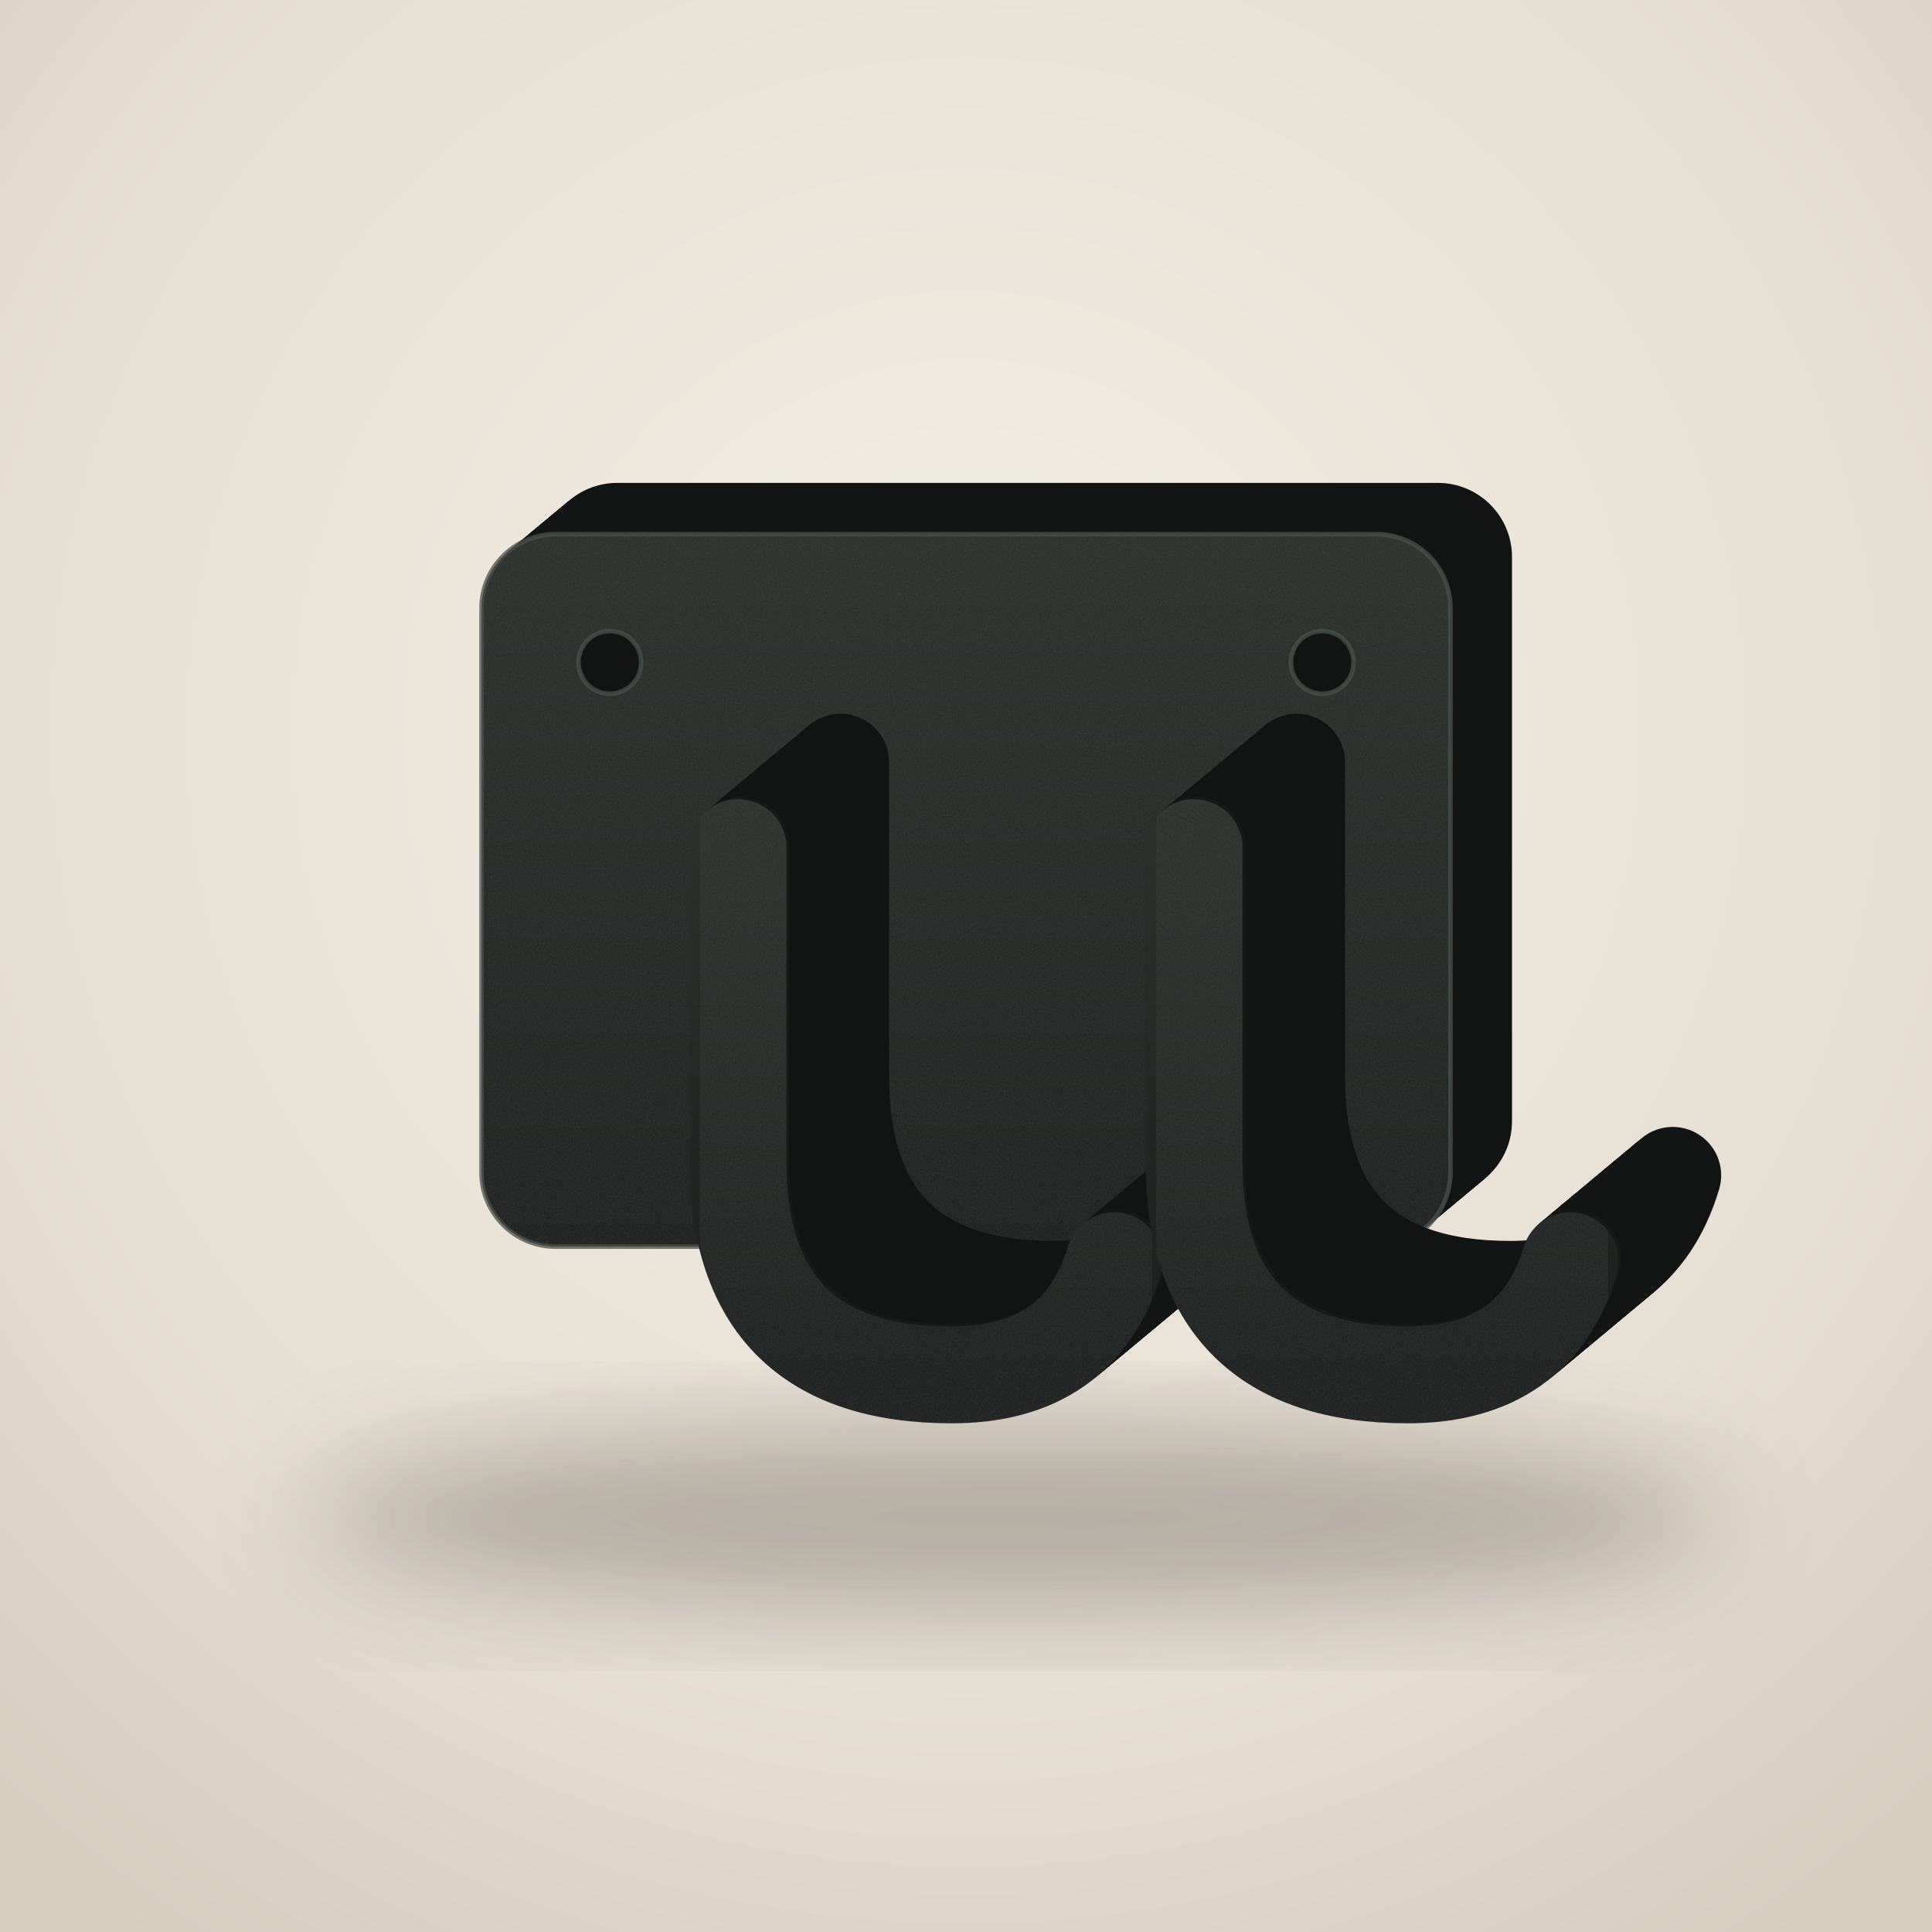
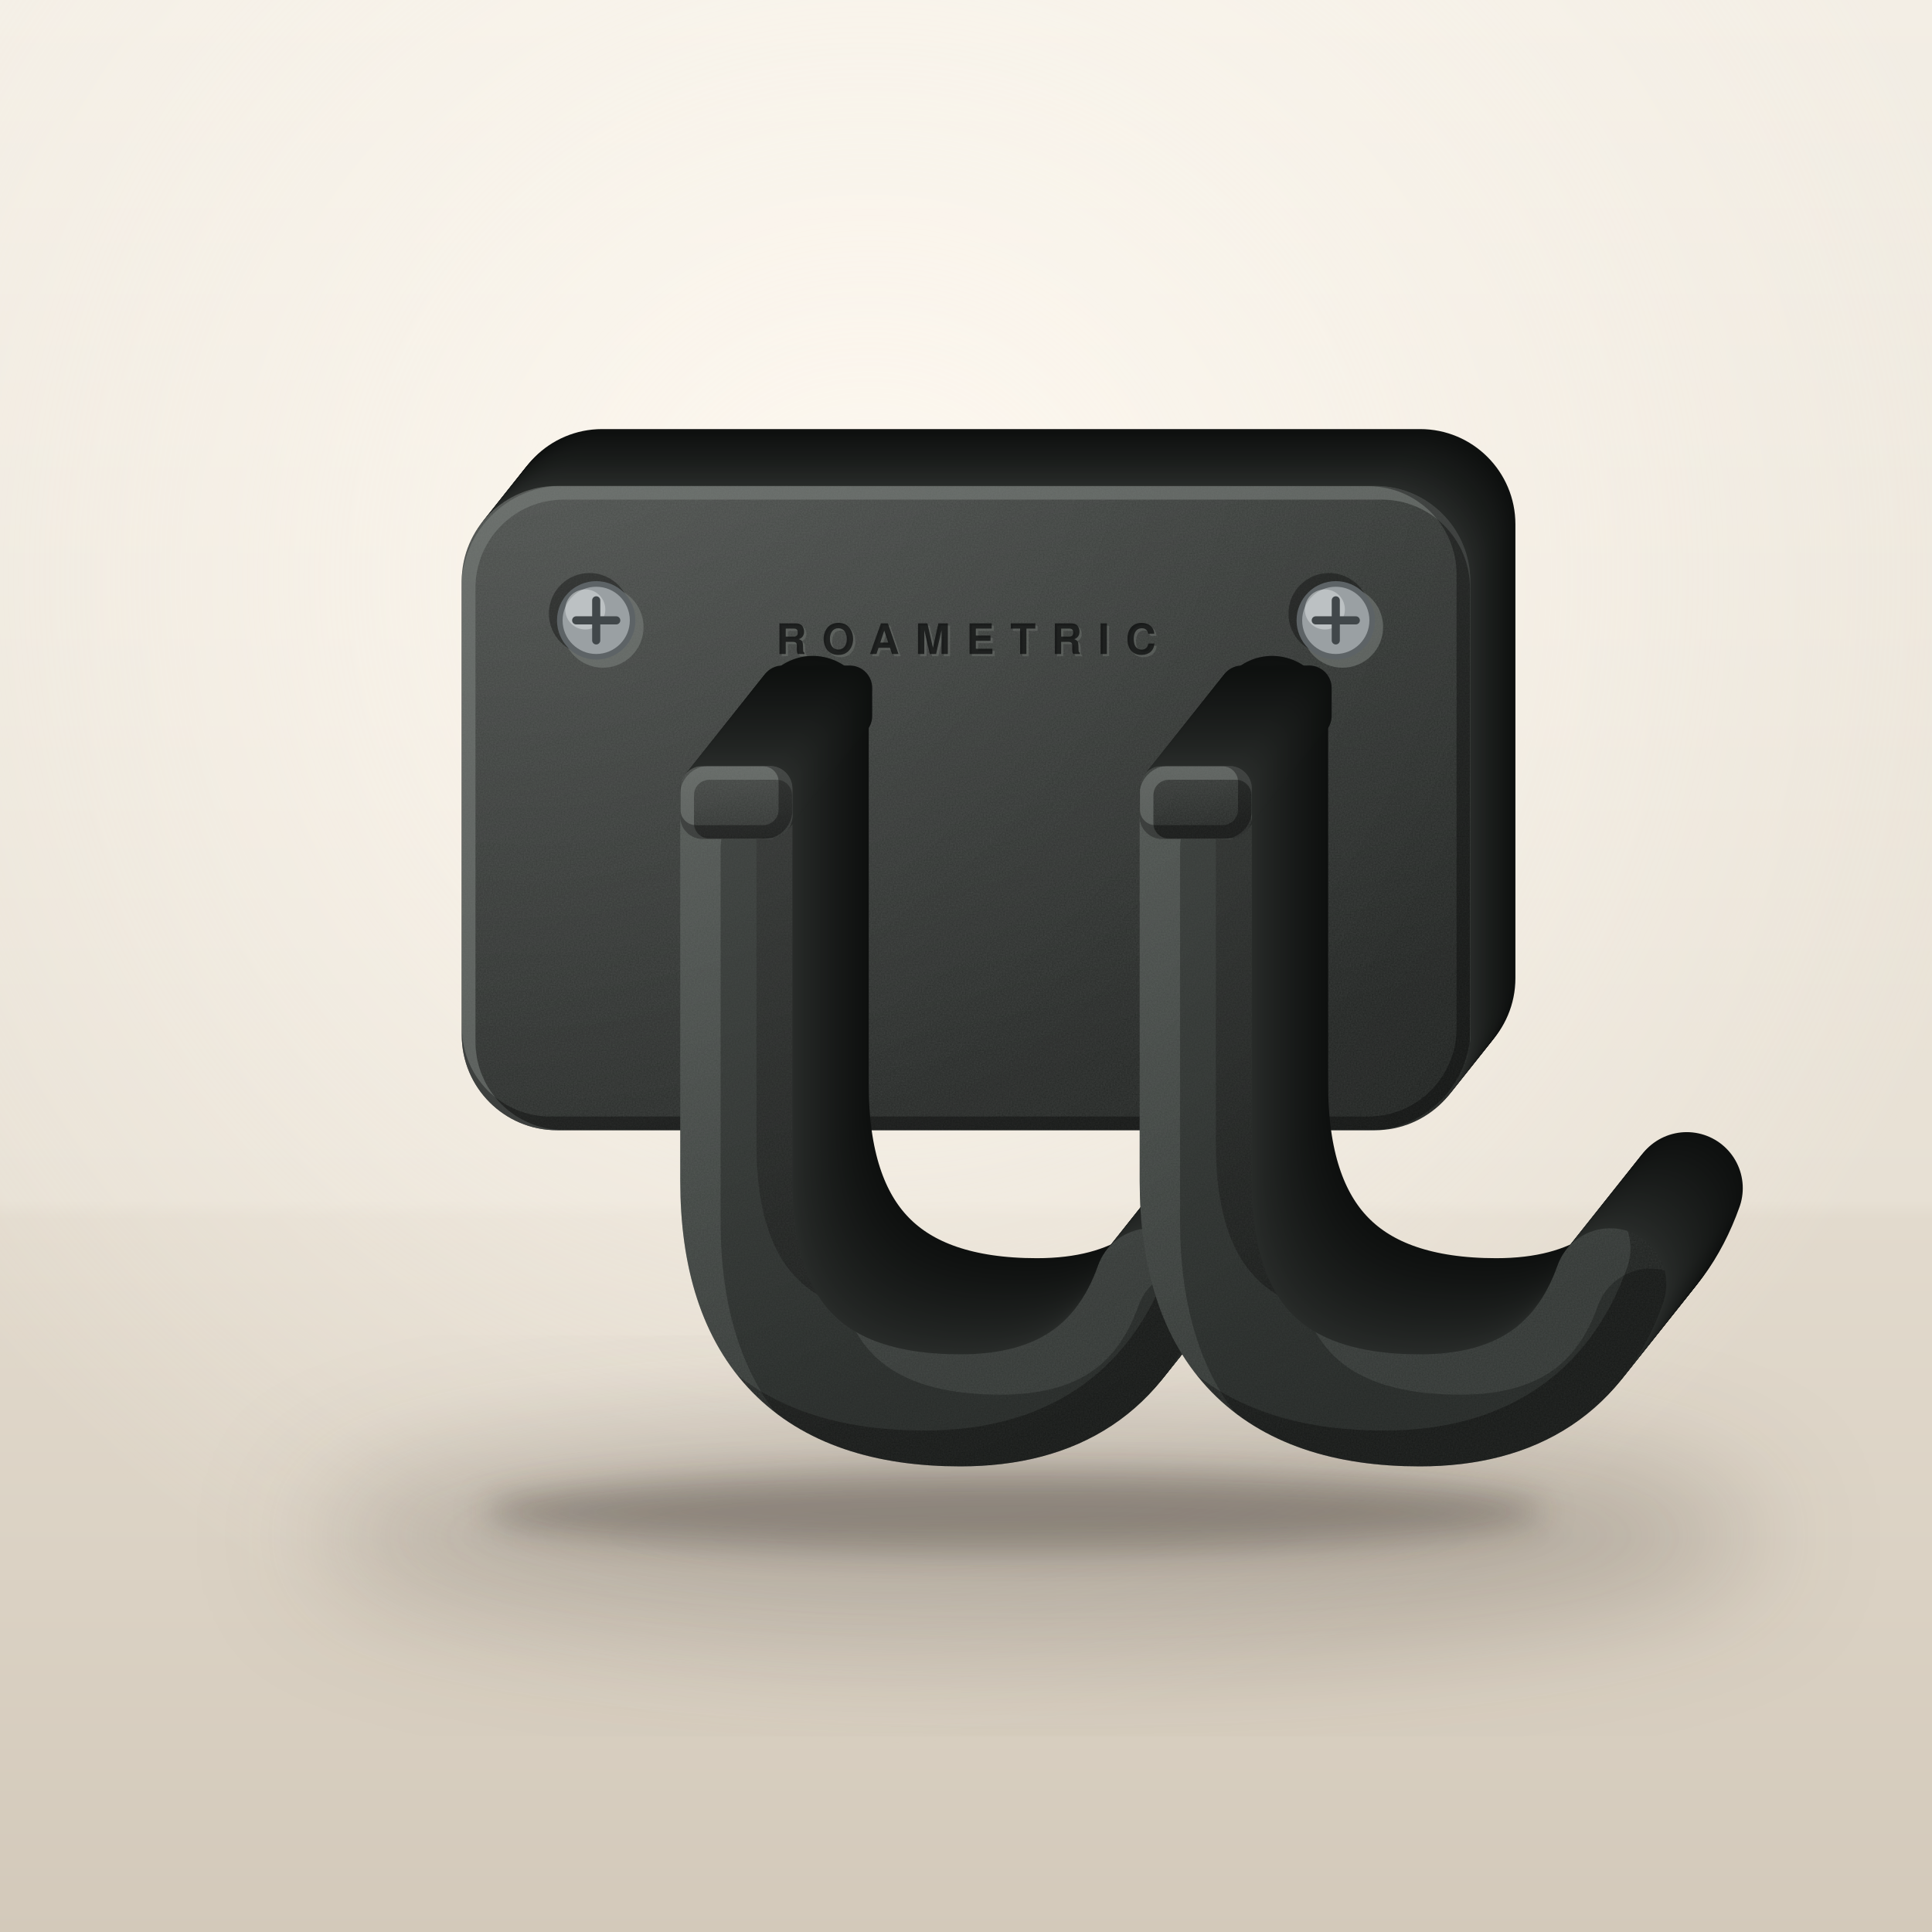
<svg xmlns="http://www.w3.org/2000/svg" viewBox="0 0 800 800" width="800" height="800">
  <defs>
-     <radialGradient id="bg" cx="50%" cy="38%" r="75%">
-       <stop offset="0" stop-color="#f4efe6" />
-       <stop offset=".65" stop-color="#e6dfd3" />
-       <stop offset="1" stop-color="#d6cdbf" />
+     <linearGradient id="bg" x1="0" y1="0" x2="0" y2="1">
+       <stop offset="0" stop-color="#f3eee5" />
+       <stop offset=".62" stop-color="#e7e0d4" />
+       <stop offset=".63" stop-color="#e2dacd" />
+       <stop offset="1" stop-color="#d3c9ba" />
+     </linearGradient>
+     <radialGradient id="glow" cx="45%" cy="30%" r="60%">
+       <stop offset="0" stop-color="#fffaf2" stop-opacity=".9" />
+       <stop offset="1" stop-color="#fffaf2" stop-opacity="0" />
    </radialGradient>
-     <linearGradient id="face" x1="0" y1="0" x2="0" y2="1">
-       <stop offset="0" stop-color="#2b2f2c" />
-       <stop offset="1" stop-color="#1c1f1d" />
+     <filter id="soft" x="-40%" y="-40%" width="180%" height="180%">
+       <feGaussianBlur stdDeviation="26" />
+     </filter>
+     <filter id="tight" x="-40%" y="-40%" width="180%" height="180%">
+       <feGaussianBlur stdDeviation="7" />
+     </filter>
+     <filter id="powder">
+       <feTurbulence type="fractalNoise" baseFrequency="1.9" numOctaves="2" seed="4" />
+       <feColorMatrix values="0 0 0 0 1  0 0 0 0 1  0 0 0 0 1  0 0 0 .09 0" />
+     </filter>
+     <filter id="fiber">
+       <feTurbulence type="fractalNoise" baseFrequency="0.02 1.4" numOctaves="2" seed="9" />
+       <feColorMatrix values="0 0 0 0 1  0 0 0 0 1  0 0 0 0 1  0 0 0 .12 0" />
+     </filter>
+     <linearGradient id="face" x1="0" y1="0" x2=".35" y2="1">
+       <stop offset="0" stop-color="#383c39" />
+       <stop offset="1" stop-color="#1f2220" />
    </linearGradient>
-     <filter id="shadow" x="-30%" y="-30%" width="160%" height="160%">
-       <feGaussianBlur stdDeviation="22" />
-     </filter>
-     <filter id="grain">
-       <feTurbulence type="fractalNoise" baseFrequency="1.6" numOctaves="2" stitchTiles="stitch" />
-       <feColorMatrix values="0 0 0 0 1  0 0 0 0 1  0 0 0 0 1  0 0 0 .07 0" />
-       <feComposite in2="SourceGraphic" operator="in" />
-     </filter>
+     <radialGradient id="spec" cx="30%" cy="22%" r="55%">
+       <stop offset="0" stop-color="#fff" stop-opacity=".13" />
+       <stop offset="1" stop-color="#fff" stop-opacity="0" />
+     </radialGradient>
  </defs>
  <rect width="800" height="800" fill="url(#bg)" />
-   <ellipse cx="420" cy="628" rx="290" ry="40" fill="#3a332a" opacity=".3" filter="url(#shadow)" />
-   <g transform="translate(400 410) scale(1.18) translate(-400 -410)">
-     <defs>
-       <path id="gi-guertel-wandhalter-p0" d="M256 250H544A26 26 0 0 1 570 276V474A26 26 0 0 1 544 500H256A26 26 0 0 1 230 474V276A26 26 0 0 1 256 250ZM264 295a11 11 0 1 0 22 0a11 11 0 1 0 -22 0ZM514 295a11 11 0 1 0 22 0a11 11 0 1 0 -22 0Z" fill-rule="evenodd" />
-     </defs>
-     <use href="#gi-guertel-wandhalter-p0" fill="#121413" transform="translate(21.6 -18.0)" />
-     <use href="#gi-guertel-wandhalter-p0" fill="#121413" transform="translate(20.7 -17.2)" />
-     <use href="#gi-guertel-wandhalter-p0" fill="#121413" transform="translate(19.8 -16.5)" />
-     <use href="#gi-guertel-wandhalter-p0" fill="#121413" transform="translate(18.9 -15.8)" />
-     <use href="#gi-guertel-wandhalter-p0" fill="#121413" transform="translate(18.0 -15.0)" />
-     <use href="#gi-guertel-wandhalter-p0" fill="#121413" transform="translate(17.1 -14.2)" />
-     <use href="#gi-guertel-wandhalter-p0" fill="#121413" transform="translate(16.2 -13.5)" />
-     <use href="#gi-guertel-wandhalter-p0" fill="#121413" transform="translate(15.3 -12.8)" />
-     <use href="#gi-guertel-wandhalter-p0" fill="#121413" transform="translate(14.4 -12.0)" />
-     <use href="#gi-guertel-wandhalter-p0" fill="#121413" transform="translate(13.5 -11.2)" />
-     <use href="#gi-guertel-wandhalter-p0" fill="#121413" transform="translate(12.6 -10.5)" />
-     <use href="#gi-guertel-wandhalter-p0" fill="#121413" transform="translate(11.7 -9.8)" />
-     <use href="#gi-guertel-wandhalter-p0" fill="#121413" transform="translate(10.8 -9.0)" />
-     <use href="#gi-guertel-wandhalter-p0" fill="#121413" transform="translate(9.9 -8.2)" />
-     <use href="#gi-guertel-wandhalter-p0" fill="#121413" transform="translate(9.0 -7.5)" />
-     <use href="#gi-guertel-wandhalter-p0" fill="#121413" transform="translate(8.1 -6.8)" />
-     <use href="#gi-guertel-wandhalter-p0" fill="#121413" transform="translate(7.2 -6.0)" />
-     <use href="#gi-guertel-wandhalter-p0" fill="#121413" transform="translate(6.3 -5.2)" />
-     <use href="#gi-guertel-wandhalter-p0" fill="#121413" transform="translate(5.4 -4.5)" />
-     <use href="#gi-guertel-wandhalter-p0" fill="#121413" transform="translate(4.5 -3.8)" />
-     <use href="#gi-guertel-wandhalter-p0" fill="#121413" transform="translate(3.6 -3.0)" />
-     <use href="#gi-guertel-wandhalter-p0" fill="#121413" transform="translate(2.7 -2.2)" />
-     <use href="#gi-guertel-wandhalter-p0" fill="#121413" transform="translate(1.8 -1.5)" />
-     <use href="#gi-guertel-wandhalter-p0" fill="#161917" transform="translate(0.9 -0.8)" />
+   <rect width="800" height="800" fill="url(#glow)" />
+   <ellipse cx="430" cy="636" rx="300" ry="46" fill="#3b3329" opacity=".26" filter="url(#soft)" />
+   <ellipse cx="420" cy="626" rx="220" ry="16" fill="#2a241d" opacity=".32" filter="url(#tight)" />
+   <g transform="translate(400 410) scale(1.16) translate(-400 -410)">
+     <defs>
+       <path id="gi-guertel-wandhalter-p0" d="M254 230H546A34 34 0 0 1 580 264V426A34 34 0 0 1 546 460H254A34 34 0 0 1 220 426V264A34 34 0 0 1 254 230ZM256 278a12 12 0 1 0 24 0a12 12 0 1 0 -24 0ZM520 278a12 12 0 1 0 24 0a12 12 0 1 0 -24 0Z" fill-rule="evenodd" />
+       <mask id="gi-guertel-wandhalter-p0-m">
+         <use href="#gi-guertel-wandhalter-p0" fill="#fff" />
+       </mask>
+     </defs>
+     <use href="#gi-guertel-wandhalter-p0" fill="#0e100f" transform="translate(16.12 -20.28)" />
+     <use href="#gi-guertel-wandhalter-p0" fill="#0e100f" transform="translate(15.50 -19.50)" />
+     <use href="#gi-guertel-wandhalter-p0" fill="#0f1110" transform="translate(14.88 -18.72)" />
+     <use href="#gi-guertel-wandhalter-p0" fill="#101211" transform="translate(14.26 -17.94)" />
+     <use href="#gi-guertel-wandhalter-p0" fill="#111312" transform="translate(13.64 -17.16)" />
+     <use href="#gi-guertel-wandhalter-p0" fill="#121413" transform="translate(13.02 -16.38)" />
+     <use href="#gi-guertel-wandhalter-p0" fill="#131514" transform="translate(12.40 -15.60)" />
+     <use href="#gi-guertel-wandhalter-p0" fill="#141615" transform="translate(11.78 -14.82)" />
+     <use href="#gi-guertel-wandhalter-p0" fill="#151716" transform="translate(11.16 -14.04)" />
+     <use href="#gi-guertel-wandhalter-p0" fill="#161817" transform="translate(10.54 -13.26)" />
+     <use href="#gi-guertel-wandhalter-p0" fill="#171918" transform="translate(9.92 -12.48)" />
+     <use href="#gi-guertel-wandhalter-p0" fill="#171a18" transform="translate(9.30 -11.70)" />
+     <use href="#gi-guertel-wandhalter-p0" fill="#181b19" transform="translate(8.68 -10.92)" />
+     <use href="#gi-guertel-wandhalter-p0" fill="#191c1a" transform="translate(8.06 -10.14)" />
+     <use href="#gi-guertel-wandhalter-p0" fill="#1a1d1b" transform="translate(7.44 -9.36)" />
+     <use href="#gi-guertel-wandhalter-p0" fill="#1b1e1c" transform="translate(6.82 -8.58)" />
+     <use href="#gi-guertel-wandhalter-p0" fill="#1c1f1d" transform="translate(6.20 -7.80)" />
+     <use href="#gi-guertel-wandhalter-p0" fill="#1e201f" transform="translate(5.58 -7.02)" />
+     <use href="#gi-guertel-wandhalter-p0" fill="#1f2120" transform="translate(4.96 -6.24)" />
+     <use href="#gi-guertel-wandhalter-p0" fill="#202221" transform="translate(4.34 -5.46)" />
+     <use href="#gi-guertel-wandhalter-p0" fill="#212422" transform="translate(3.72 -4.68)" />
+     <use href="#gi-guertel-wandhalter-p0" fill="#222523" transform="translate(3.10 -3.90)" />
+     <use href="#gi-guertel-wandhalter-p0" fill="#232624" transform="translate(2.48 -3.12)" />
+     <use href="#gi-guertel-wandhalter-p0" fill="#252726" transform="translate(1.86 -2.34)" />
+     <use href="#gi-guertel-wandhalter-p0" fill="#262927" transform="translate(1.24 -1.56)" />
+     <use href="#gi-guertel-wandhalter-p0" fill="#272a28" transform="translate(0.62 -0.78)" />
    <use href="#gi-guertel-wandhalter-p0" fill="url(#face)" />
-     <use href="#gi-guertel-wandhalter-p0" fill="#000" filter="url(#grain)" />
-     <use href="#gi-guertel-wandhalter-p0" fill="none" stroke="#4a504b" stroke-width="1.6" opacity=".75" />
-     <defs>
-       <path id="gi-guertel-wandhalter-p1" d="M320 360V470Q320 545 395 545Q440 545 452 505" fill="none" stroke-width="34" stroke-linecap="round" stroke-linejoin="round" />
-     </defs>
-     <use href="#gi-guertel-wandhalter-p1" stroke="#121413" transform="translate(36.0 -30.0)" />
-     <use href="#gi-guertel-wandhalter-p1" stroke="#121413" transform="translate(35.1 -29.2)" />
-     <use href="#gi-guertel-wandhalter-p1" stroke="#121413" transform="translate(34.2 -28.5)" />
-     <use href="#gi-guertel-wandhalter-p1" stroke="#121413" transform="translate(33.3 -27.8)" />
-     <use href="#gi-guertel-wandhalter-p1" stroke="#121413" transform="translate(32.4 -27.0)" />
-     <use href="#gi-guertel-wandhalter-p1" stroke="#121413" transform="translate(31.5 -26.2)" />
-     <use href="#gi-guertel-wandhalter-p1" stroke="#121413" transform="translate(30.6 -25.5)" />
-     <use href="#gi-guertel-wandhalter-p1" stroke="#121413" transform="translate(29.7 -24.8)" />
-     <use href="#gi-guertel-wandhalter-p1" stroke="#121413" transform="translate(28.8 -24.0)" />
-     <use href="#gi-guertel-wandhalter-p1" stroke="#121413" transform="translate(27.9 -23.2)" />
-     <use href="#gi-guertel-wandhalter-p1" stroke="#121413" transform="translate(27.0 -22.5)" />
-     <use href="#gi-guertel-wandhalter-p1" stroke="#121413" transform="translate(26.1 -21.8)" />
-     <use href="#gi-guertel-wandhalter-p1" stroke="#121413" transform="translate(25.2 -21.0)" />
-     <use href="#gi-guertel-wandhalter-p1" stroke="#121413" transform="translate(24.3 -20.2)" />
-     <use href="#gi-guertel-wandhalter-p1" stroke="#121413" transform="translate(23.4 -19.5)" />
-     <use href="#gi-guertel-wandhalter-p1" stroke="#121413" transform="translate(22.5 -18.8)" />
-     <use href="#gi-guertel-wandhalter-p1" stroke="#121413" transform="translate(21.6 -18.0)" />
-     <use href="#gi-guertel-wandhalter-p1" stroke="#121413" transform="translate(20.7 -17.2)" />
-     <use href="#gi-guertel-wandhalter-p1" stroke="#121413" transform="translate(19.8 -16.5)" />
-     <use href="#gi-guertel-wandhalter-p1" stroke="#121413" transform="translate(18.9 -15.8)" />
-     <use href="#gi-guertel-wandhalter-p1" stroke="#121413" transform="translate(18.0 -15.0)" />
-     <use href="#gi-guertel-wandhalter-p1" stroke="#121413" transform="translate(17.1 -14.2)" />
-     <use href="#gi-guertel-wandhalter-p1" stroke="#121413" transform="translate(16.2 -13.5)" />
-     <use href="#gi-guertel-wandhalter-p1" stroke="#121413" transform="translate(15.3 -12.8)" />
-     <use href="#gi-guertel-wandhalter-p1" stroke="#121413" transform="translate(14.4 -12.0)" />
-     <use href="#gi-guertel-wandhalter-p1" stroke="#121413" transform="translate(13.5 -11.2)" />
-     <use href="#gi-guertel-wandhalter-p1" stroke="#121413" transform="translate(12.6 -10.5)" />
-     <use href="#gi-guertel-wandhalter-p1" stroke="#121413" transform="translate(11.7 -9.8)" />
-     <use href="#gi-guertel-wandhalter-p1" stroke="#121413" transform="translate(10.8 -9.0)" />
-     <use href="#gi-guertel-wandhalter-p1" stroke="#121413" transform="translate(9.9 -8.2)" />
-     <use href="#gi-guertel-wandhalter-p1" stroke="#121413" transform="translate(9.0 -7.5)" />
-     <use href="#gi-guertel-wandhalter-p1" stroke="#121413" transform="translate(8.1 -6.8)" />
-     <use href="#gi-guertel-wandhalter-p1" stroke="#121413" transform="translate(7.2 -6.0)" />
-     <use href="#gi-guertel-wandhalter-p1" stroke="#121413" transform="translate(6.3 -5.2)" />
-     <use href="#gi-guertel-wandhalter-p1" stroke="#121413" transform="translate(5.4 -4.5)" />
-     <use href="#gi-guertel-wandhalter-p1" stroke="#121413" transform="translate(4.5 -3.8)" />
-     <use href="#gi-guertel-wandhalter-p1" stroke="#121413" transform="translate(3.6 -3.0)" />
-     <use href="#gi-guertel-wandhalter-p1" stroke="#121413" transform="translate(2.7 -2.2)" />
-     <use href="#gi-guertel-wandhalter-p1" stroke="#121413" transform="translate(1.8 -1.5)" />
-     <use href="#gi-guertel-wandhalter-p1" stroke="#161917" transform="translate(0.9 -0.8)" />
+     <rect width="800" height="800" filter="url(#powder)" mask="url(#gi-guertel-wandhalter-p0-m)" />
+     <rect width="800" height="800" fill="url(#spec)" mask="url(#gi-guertel-wandhalter-p0-m)" />
+     <g mask="url(#gi-guertel-wandhalter-p0-m)">
+       <use href="#gi-guertel-wandhalter-p0" fill="none" stroke="#7d847f" stroke-width="5" opacity=".55" transform="translate(2.4 2.4)" />
+       <use href="#gi-guertel-wandhalter-p0" fill="none" stroke="#000" stroke-width="5" opacity=".35" transform="translate(-2.4 -2.4)" />
+     </g>
+     <g>
+       <text x="400.8" y="290.8" text-anchor="middle" font-family="Helvetica, Arial, sans-serif" font-weight="700" font-size="15" letter-spacing="5.7" fill="#7d847f" opacity=".35">ROAMETRIC</text>
+       <text x="400" y="290" text-anchor="middle" font-family="Helvetica, Arial, sans-serif" font-weight="700" font-size="15" letter-spacing="5.7" fill="#0b0c0c" opacity=".75">ROAMETRIC</text>
+     </g>
+     <defs>
+       <path id="gi-guertel-wandhalter-p1" d="M318 345V478Q318 560 398 560Q450 560 466 515" fill="none" stroke-width="40" stroke-linecap="round" stroke-linejoin="round" />
+       <mask id="gi-guertel-wandhalter-p1-m">
+         <use href="#gi-guertel-wandhalter-p1" stroke="#fff" />
+       </mask>
+     </defs>
+     <use href="#gi-guertel-wandhalter-p1" stroke="#0e100f" transform="translate(27.28 -34.32)" />
+     <use href="#gi-guertel-wandhalter-p1" stroke="#0e100f" transform="translate(26.66 -33.54)" />
+     <use href="#gi-guertel-wandhalter-p1" stroke="#0f1110" transform="translate(26.04 -32.76)" />
+     <use href="#gi-guertel-wandhalter-p1" stroke="#0f1110" transform="translate(25.42 -31.98)" />
+     <use href="#gi-guertel-wandhalter-p1" stroke="#101211" transform="translate(24.80 -31.20)" />
+     <use href="#gi-guertel-wandhalter-p1" stroke="#101211" transform="translate(24.18 -30.42)" />
+     <use href="#gi-guertel-wandhalter-p1" stroke="#111312" transform="translate(23.56 -29.64)" />
+     <use href="#gi-guertel-wandhalter-p1" stroke="#111312" transform="translate(22.94 -28.86)" />
+     <use href="#gi-guertel-wandhalter-p1" stroke="#121413" transform="translate(22.32 -28.08)" />
+     <use href="#gi-guertel-wandhalter-p1" stroke="#121413" transform="translate(21.70 -27.30)" />
+     <use href="#gi-guertel-wandhalter-p1" stroke="#131514" transform="translate(21.08 -26.52)" />
+     <use href="#gi-guertel-wandhalter-p1" stroke="#131514" transform="translate(20.46 -25.74)" />
+     <use href="#gi-guertel-wandhalter-p1" stroke="#141615" transform="translate(19.84 -24.96)" />
+     <use href="#gi-guertel-wandhalter-p1" stroke="#141715" transform="translate(19.22 -24.18)" />
+     <use href="#gi-guertel-wandhalter-p1" stroke="#151716" transform="translate(18.60 -23.40)" />
+     <use href="#gi-guertel-wandhalter-p1" stroke="#151816" transform="translate(17.98 -22.62)" />
+     <use href="#gi-guertel-wandhalter-p1" stroke="#161817" transform="translate(17.36 -21.84)" />
+     <use href="#gi-guertel-wandhalter-p1" stroke="#171918" transform="translate(16.74 -21.06)" />
+     <use href="#gi-guertel-wandhalter-p1" stroke="#171918" transform="translate(16.12 -20.28)" />
+     <use href="#gi-guertel-wandhalter-p1" stroke="#181a19" transform="translate(15.50 -19.50)" />
+     <use href="#gi-guertel-wandhalter-p1" stroke="#181b19" transform="translate(14.88 -18.72)" />
+     <use href="#gi-guertel-wandhalter-p1" stroke="#191b1a" transform="translate(14.26 -17.94)" />
+     <use href="#gi-guertel-wandhalter-p1" stroke="#191c1a" transform="translate(13.64 -17.16)" />
+     <use href="#gi-guertel-wandhalter-p1" stroke="#1a1c1b" transform="translate(13.02 -16.38)" />
+     <use href="#gi-guertel-wandhalter-p1" stroke="#1b1d1c" transform="translate(12.40 -15.60)" />
+     <use href="#gi-guertel-wandhalter-p1" stroke="#1b1e1c" transform="translate(11.78 -14.82)" />
+     <use href="#gi-guertel-wandhalter-p1" stroke="#1c1e1d" transform="translate(11.16 -14.04)" />
+     <use href="#gi-guertel-wandhalter-p1" stroke="#1c1f1d" transform="translate(10.54 -13.26)" />
+     <use href="#gi-guertel-wandhalter-p1" stroke="#1d201e" transform="translate(9.92 -12.48)" />
+     <use href="#gi-guertel-wandhalter-p1" stroke="#1e201f" transform="translate(9.30 -11.70)" />
+     <use href="#gi-guertel-wandhalter-p1" stroke="#1e211f" transform="translate(8.68 -10.92)" />
+     <use href="#gi-guertel-wandhalter-p1" stroke="#1f2220" transform="translate(8.06 -10.14)" />
+     <use href="#gi-guertel-wandhalter-p1" stroke="#202221" transform="translate(7.44 -9.36)" />
+     <use href="#gi-guertel-wandhalter-p1" stroke="#202321" transform="translate(6.82 -8.58)" />
+     <use href="#gi-guertel-wandhalter-p1" stroke="#212422" transform="translate(6.20 -7.80)" />
+     <use href="#gi-guertel-wandhalter-p1" stroke="#222423" transform="translate(5.58 -7.02)" />
+     <use href="#gi-guertel-wandhalter-p1" stroke="#222523" transform="translate(4.96 -6.24)" />
+     <use href="#gi-guertel-wandhalter-p1" stroke="#232624" transform="translate(4.34 -5.46)" />
+     <use href="#gi-guertel-wandhalter-p1" stroke="#242725" transform="translate(3.72 -4.68)" />
+     <use href="#gi-guertel-wandhalter-p1" stroke="#252726" transform="translate(3.10 -3.90)" />
+     <use href="#gi-guertel-wandhalter-p1" stroke="#252826" transform="translate(2.48 -3.12)" />
+     <use href="#gi-guertel-wandhalter-p1" stroke="#262927" transform="translate(1.86 -2.34)" />
+     <use href="#gi-guertel-wandhalter-p1" stroke="#272a28" transform="translate(1.24 -1.56)" />
+     <use href="#gi-guertel-wandhalter-p1" stroke="#282b29" transform="translate(0.62 -0.78)" />
    <use href="#gi-guertel-wandhalter-p1" stroke="url(#face)" />
-     <use href="#gi-guertel-wandhalter-p1" stroke="#000" filter="url(#grain)" />
-     <defs>
-       <path id="gi-guertel-wandhalter-p2" d="M480 360V470Q480 545 555 545Q600 545 612 505" fill="none" stroke-width="34" stroke-linecap="round" stroke-linejoin="round" />
-     </defs>
-     <use href="#gi-guertel-wandhalter-p2" stroke="#121413" transform="translate(36.0 -30.0)" />
-     <use href="#gi-guertel-wandhalter-p2" stroke="#121413" transform="translate(35.1 -29.2)" />
-     <use href="#gi-guertel-wandhalter-p2" stroke="#121413" transform="translate(34.2 -28.5)" />
-     <use href="#gi-guertel-wandhalter-p2" stroke="#121413" transform="translate(33.3 -27.8)" />
-     <use href="#gi-guertel-wandhalter-p2" stroke="#121413" transform="translate(32.4 -27.0)" />
-     <use href="#gi-guertel-wandhalter-p2" stroke="#121413" transform="translate(31.5 -26.2)" />
-     <use href="#gi-guertel-wandhalter-p2" stroke="#121413" transform="translate(30.6 -25.5)" />
-     <use href="#gi-guertel-wandhalter-p2" stroke="#121413" transform="translate(29.7 -24.8)" />
-     <use href="#gi-guertel-wandhalter-p2" stroke="#121413" transform="translate(28.8 -24.0)" />
-     <use href="#gi-guertel-wandhalter-p2" stroke="#121413" transform="translate(27.9 -23.2)" />
-     <use href="#gi-guertel-wandhalter-p2" stroke="#121413" transform="translate(27.0 -22.5)" />
-     <use href="#gi-guertel-wandhalter-p2" stroke="#121413" transform="translate(26.1 -21.8)" />
-     <use href="#gi-guertel-wandhalter-p2" stroke="#121413" transform="translate(25.2 -21.0)" />
-     <use href="#gi-guertel-wandhalter-p2" stroke="#121413" transform="translate(24.3 -20.2)" />
-     <use href="#gi-guertel-wandhalter-p2" stroke="#121413" transform="translate(23.4 -19.5)" />
-     <use href="#gi-guertel-wandhalter-p2" stroke="#121413" transform="translate(22.5 -18.8)" />
-     <use href="#gi-guertel-wandhalter-p2" stroke="#121413" transform="translate(21.6 -18.0)" />
-     <use href="#gi-guertel-wandhalter-p2" stroke="#121413" transform="translate(20.7 -17.2)" />
-     <use href="#gi-guertel-wandhalter-p2" stroke="#121413" transform="translate(19.8 -16.5)" />
-     <use href="#gi-guertel-wandhalter-p2" stroke="#121413" transform="translate(18.9 -15.8)" />
-     <use href="#gi-guertel-wandhalter-p2" stroke="#121413" transform="translate(18.0 -15.0)" />
-     <use href="#gi-guertel-wandhalter-p2" stroke="#121413" transform="translate(17.1 -14.2)" />
-     <use href="#gi-guertel-wandhalter-p2" stroke="#121413" transform="translate(16.2 -13.5)" />
-     <use href="#gi-guertel-wandhalter-p2" stroke="#121413" transform="translate(15.3 -12.8)" />
-     <use href="#gi-guertel-wandhalter-p2" stroke="#121413" transform="translate(14.4 -12.0)" />
-     <use href="#gi-guertel-wandhalter-p2" stroke="#121413" transform="translate(13.5 -11.2)" />
-     <use href="#gi-guertel-wandhalter-p2" stroke="#121413" transform="translate(12.6 -10.5)" />
-     <use href="#gi-guertel-wandhalter-p2" stroke="#121413" transform="translate(11.7 -9.8)" />
-     <use href="#gi-guertel-wandhalter-p2" stroke="#121413" transform="translate(10.8 -9.0)" />
-     <use href="#gi-guertel-wandhalter-p2" stroke="#121413" transform="translate(9.9 -8.2)" />
-     <use href="#gi-guertel-wandhalter-p2" stroke="#121413" transform="translate(9.0 -7.5)" />
-     <use href="#gi-guertel-wandhalter-p2" stroke="#121413" transform="translate(8.1 -6.8)" />
-     <use href="#gi-guertel-wandhalter-p2" stroke="#121413" transform="translate(7.2 -6.0)" />
-     <use href="#gi-guertel-wandhalter-p2" stroke="#121413" transform="translate(6.3 -5.2)" />
-     <use href="#gi-guertel-wandhalter-p2" stroke="#121413" transform="translate(5.4 -4.5)" />
-     <use href="#gi-guertel-wandhalter-p2" stroke="#121413" transform="translate(4.5 -3.8)" />
-     <use href="#gi-guertel-wandhalter-p2" stroke="#121413" transform="translate(3.6 -3.0)" />
-     <use href="#gi-guertel-wandhalter-p2" stroke="#121413" transform="translate(2.7 -2.2)" />
-     <use href="#gi-guertel-wandhalter-p2" stroke="#121413" transform="translate(1.8 -1.5)" />
-     <use href="#gi-guertel-wandhalter-p2" stroke="#161917" transform="translate(0.9 -0.8)" />
+     <rect width="800" height="800" filter="url(#powder)" mask="url(#gi-guertel-wandhalter-p1-m)" />
+     <rect width="800" height="800" fill="url(#spec)" mask="url(#gi-guertel-wandhalter-p1-m)" />
+     <g mask="url(#gi-guertel-wandhalter-p1-m)">
+       <use href="#gi-guertel-wandhalter-p1" stroke="#7d847f" opacity=".22" transform="translate(-12.8 -12.8)" />
+       <use href="#gi-guertel-wandhalter-p1" stroke="#000" opacity=".25" transform="translate(14.4 14.4)" />
+     </g>
+     <defs>
+       <path id="gi-guertel-wandhalter-p2" d="M482 345V478Q482 560 562 560Q614 560 630 515" fill="none" stroke-width="40" stroke-linecap="round" stroke-linejoin="round" />
+       <mask id="gi-guertel-wandhalter-p2-m">
+         <use href="#gi-guertel-wandhalter-p2" stroke="#fff" />
+       </mask>
+     </defs>
+     <use href="#gi-guertel-wandhalter-p2" stroke="#0e100f" transform="translate(27.28 -34.32)" />
+     <use href="#gi-guertel-wandhalter-p2" stroke="#0e100f" transform="translate(26.66 -33.54)" />
+     <use href="#gi-guertel-wandhalter-p2" stroke="#0f1110" transform="translate(26.04 -32.76)" />
+     <use href="#gi-guertel-wandhalter-p2" stroke="#0f1110" transform="translate(25.42 -31.98)" />
+     <use href="#gi-guertel-wandhalter-p2" stroke="#101211" transform="translate(24.80 -31.20)" />
+     <use href="#gi-guertel-wandhalter-p2" stroke="#101211" transform="translate(24.18 -30.42)" />
+     <use href="#gi-guertel-wandhalter-p2" stroke="#111312" transform="translate(23.56 -29.64)" />
+     <use href="#gi-guertel-wandhalter-p2" stroke="#111312" transform="translate(22.94 -28.86)" />
+     <use href="#gi-guertel-wandhalter-p2" stroke="#121413" transform="translate(22.32 -28.08)" />
+     <use href="#gi-guertel-wandhalter-p2" stroke="#121413" transform="translate(21.70 -27.30)" />
+     <use href="#gi-guertel-wandhalter-p2" stroke="#131514" transform="translate(21.08 -26.52)" />
+     <use href="#gi-guertel-wandhalter-p2" stroke="#131514" transform="translate(20.46 -25.74)" />
+     <use href="#gi-guertel-wandhalter-p2" stroke="#141615" transform="translate(19.84 -24.96)" />
+     <use href="#gi-guertel-wandhalter-p2" stroke="#141715" transform="translate(19.22 -24.18)" />
+     <use href="#gi-guertel-wandhalter-p2" stroke="#151716" transform="translate(18.60 -23.40)" />
+     <use href="#gi-guertel-wandhalter-p2" stroke="#151816" transform="translate(17.98 -22.62)" />
+     <use href="#gi-guertel-wandhalter-p2" stroke="#161817" transform="translate(17.36 -21.84)" />
+     <use href="#gi-guertel-wandhalter-p2" stroke="#171918" transform="translate(16.74 -21.06)" />
+     <use href="#gi-guertel-wandhalter-p2" stroke="#171918" transform="translate(16.12 -20.28)" />
+     <use href="#gi-guertel-wandhalter-p2" stroke="#181a19" transform="translate(15.50 -19.50)" />
+     <use href="#gi-guertel-wandhalter-p2" stroke="#181b19" transform="translate(14.88 -18.72)" />
+     <use href="#gi-guertel-wandhalter-p2" stroke="#191b1a" transform="translate(14.26 -17.94)" />
+     <use href="#gi-guertel-wandhalter-p2" stroke="#191c1a" transform="translate(13.64 -17.16)" />
+     <use href="#gi-guertel-wandhalter-p2" stroke="#1a1c1b" transform="translate(13.02 -16.38)" />
+     <use href="#gi-guertel-wandhalter-p2" stroke="#1b1d1c" transform="translate(12.40 -15.60)" />
+     <use href="#gi-guertel-wandhalter-p2" stroke="#1b1e1c" transform="translate(11.78 -14.82)" />
+     <use href="#gi-guertel-wandhalter-p2" stroke="#1c1e1d" transform="translate(11.16 -14.04)" />
+     <use href="#gi-guertel-wandhalter-p2" stroke="#1c1f1d" transform="translate(10.54 -13.26)" />
+     <use href="#gi-guertel-wandhalter-p2" stroke="#1d201e" transform="translate(9.92 -12.48)" />
+     <use href="#gi-guertel-wandhalter-p2" stroke="#1e201f" transform="translate(9.30 -11.70)" />
+     <use href="#gi-guertel-wandhalter-p2" stroke="#1e211f" transform="translate(8.68 -10.92)" />
+     <use href="#gi-guertel-wandhalter-p2" stroke="#1f2220" transform="translate(8.06 -10.14)" />
+     <use href="#gi-guertel-wandhalter-p2" stroke="#202221" transform="translate(7.44 -9.36)" />
+     <use href="#gi-guertel-wandhalter-p2" stroke="#202321" transform="translate(6.82 -8.58)" />
+     <use href="#gi-guertel-wandhalter-p2" stroke="#212422" transform="translate(6.20 -7.80)" />
+     <use href="#gi-guertel-wandhalter-p2" stroke="#222423" transform="translate(5.58 -7.02)" />
+     <use href="#gi-guertel-wandhalter-p2" stroke="#222523" transform="translate(4.96 -6.24)" />
+     <use href="#gi-guertel-wandhalter-p2" stroke="#232624" transform="translate(4.34 -5.46)" />
+     <use href="#gi-guertel-wandhalter-p2" stroke="#242725" transform="translate(3.72 -4.68)" />
+     <use href="#gi-guertel-wandhalter-p2" stroke="#252726" transform="translate(3.10 -3.90)" />
+     <use href="#gi-guertel-wandhalter-p2" stroke="#252826" transform="translate(2.48 -3.12)" />
+     <use href="#gi-guertel-wandhalter-p2" stroke="#262927" transform="translate(1.86 -2.34)" />
+     <use href="#gi-guertel-wandhalter-p2" stroke="#272a28" transform="translate(1.24 -1.56)" />
+     <use href="#gi-guertel-wandhalter-p2" stroke="#282b29" transform="translate(0.62 -0.78)" />
    <use href="#gi-guertel-wandhalter-p2" stroke="url(#face)" />
-     <use href="#gi-guertel-wandhalter-p2" stroke="#000" filter="url(#grain)" />
+     <rect width="800" height="800" filter="url(#powder)" mask="url(#gi-guertel-wandhalter-p2-m)" />
+     <rect width="800" height="800" fill="url(#spec)" mask="url(#gi-guertel-wandhalter-p2-m)" />
+     <g mask="url(#gi-guertel-wandhalter-p2-m)">
+       <use href="#gi-guertel-wandhalter-p2" stroke="#7d847f" opacity=".22" transform="translate(-12.8 -12.8)" />
+       <use href="#gi-guertel-wandhalter-p2" stroke="#000" opacity=".25" transform="translate(14.4 14.4)" />
+     </g>
+     <defs>
+       <path id="gi-guertel-wandhalter-p3" d="M306 330H330A8 8 0 0 1 338 338V348A8 8 0 0 1 330 356H306A8 8 0 0 1 298 348V338A8 8 0 0 1 306 330ZM470 330H494A8 8 0 0 1 502 338V348A8 8 0 0 1 494 356H470A8 8 0 0 1 462 348V338A8 8 0 0 1 470 330Z" fill-rule="evenodd" />
+       <mask id="gi-guertel-wandhalter-p3-m">
+         <use href="#gi-guertel-wandhalter-p3" fill="#fff" />
+       </mask>
+     </defs>
+     <use href="#gi-guertel-wandhalter-p3" fill="#0e100f" transform="translate(28.52 -35.88)" />
+     <use href="#gi-guertel-wandhalter-p3" fill="#0e100f" transform="translate(27.90 -35.10)" />
+     <use href="#gi-guertel-wandhalter-p3" fill="#0e110f" transform="translate(27.28 -34.32)" />
+     <use href="#gi-guertel-wandhalter-p3" fill="#0f1110" transform="translate(26.66 -33.54)" />
+     <use href="#gi-guertel-wandhalter-p3" fill="#0f1210" transform="translate(26.04 -32.76)" />
+     <use href="#gi-guertel-wandhalter-p3" fill="#101211" transform="translate(25.42 -31.98)" />
+     <use href="#gi-guertel-wandhalter-p3" fill="#101311" transform="translate(24.80 -31.20)" />
+     <use href="#gi-guertel-wandhalter-p3" fill="#111312" transform="translate(24.18 -30.42)" />
+     <use href="#gi-guertel-wandhalter-p3" fill="#111412" transform="translate(23.56 -29.64)" />
+     <use href="#gi-guertel-wandhalter-p3" fill="#121413" transform="translate(22.94 -28.86)" />
+     <use href="#gi-guertel-wandhalter-p3" fill="#121513" transform="translate(22.32 -28.08)" />
+     <use href="#gi-guertel-wandhalter-p3" fill="#131514" transform="translate(21.70 -27.30)" />
+     <use href="#gi-guertel-wandhalter-p3" fill="#141615" transform="translate(21.08 -26.52)" />
+     <use href="#gi-guertel-wandhalter-p3" fill="#141615" transform="translate(20.46 -25.74)" />
+     <use href="#gi-guertel-wandhalter-p3" fill="#151716" transform="translate(19.84 -24.96)" />
+     <use href="#gi-guertel-wandhalter-p3" fill="#151716" transform="translate(19.22 -24.18)" />
+     <use href="#gi-guertel-wandhalter-p3" fill="#161817" transform="translate(18.60 -23.40)" />
+     <use href="#gi-guertel-wandhalter-p3" fill="#161817" transform="translate(17.98 -22.62)" />
+     <use href="#gi-guertel-wandhalter-p3" fill="#171918" transform="translate(17.36 -21.84)" />
+     <use href="#gi-guertel-wandhalter-p3" fill="#171a18" transform="translate(16.74 -21.06)" />
+     <use href="#gi-guertel-wandhalter-p3" fill="#181a19" transform="translate(16.12 -20.28)" />
+     <use href="#gi-guertel-wandhalter-p3" fill="#181b19" transform="translate(15.50 -19.50)" />
+     <use href="#gi-guertel-wandhalter-p3" fill="#191b1a" transform="translate(14.88 -18.72)" />
+     <use href="#gi-guertel-wandhalter-p3" fill="#191c1a" transform="translate(14.26 -17.94)" />
+     <use href="#gi-guertel-wandhalter-p3" fill="#1a1c1b" transform="translate(13.64 -17.16)" />
+     <use href="#gi-guertel-wandhalter-p3" fill="#1b1d1c" transform="translate(13.02 -16.38)" />
+     <use href="#gi-guertel-wandhalter-p3" fill="#1b1e1c" transform="translate(12.40 -15.60)" />
+     <use href="#gi-guertel-wandhalter-p3" fill="#1c1e1d" transform="translate(11.78 -14.82)" />
+     <use href="#gi-guertel-wandhalter-p3" fill="#1c1f1d" transform="translate(11.16 -14.04)" />
+     <use href="#gi-guertel-wandhalter-p3" fill="#1d1f1e" transform="translate(10.54 -13.26)" />
+     <use href="#gi-guertel-wandhalter-p3" fill="#1d201e" transform="translate(9.92 -12.48)" />
+     <use href="#gi-guertel-wandhalter-p3" fill="#1e211f" transform="translate(9.30 -11.70)" />
+     <use href="#gi-guertel-wandhalter-p3" fill="#1f2120" transform="translate(8.68 -10.92)" />
+     <use href="#gi-guertel-wandhalter-p3" fill="#1f2220" transform="translate(8.06 -10.14)" />
+     <use href="#gi-guertel-wandhalter-p3" fill="#202321" transform="translate(7.44 -9.36)" />
+     <use href="#gi-guertel-wandhalter-p3" fill="#212322" transform="translate(6.82 -8.58)" />
+     <use href="#gi-guertel-wandhalter-p3" fill="#212422" transform="translate(6.20 -7.80)" />
+     <use href="#gi-guertel-wandhalter-p3" fill="#222523" transform="translate(5.58 -7.02)" />
+     <use href="#gi-guertel-wandhalter-p3" fill="#232524" transform="translate(4.96 -6.24)" />
+     <use href="#gi-guertel-wandhalter-p3" fill="#232624" transform="translate(4.34 -5.46)" />
+     <use href="#gi-guertel-wandhalter-p3" fill="#242725" transform="translate(3.72 -4.68)" />
+     <use href="#gi-guertel-wandhalter-p3" fill="#252826" transform="translate(3.10 -3.90)" />
+     <use href="#gi-guertel-wandhalter-p3" fill="#262827" transform="translate(2.48 -3.12)" />
+     <use href="#gi-guertel-wandhalter-p3" fill="#262927" transform="translate(1.86 -2.34)" />
+     <use href="#gi-guertel-wandhalter-p3" fill="#272a28" transform="translate(1.24 -1.56)" />
+     <use href="#gi-guertel-wandhalter-p3" fill="#282b29" transform="translate(0.62 -0.78)" />
+     <use href="#gi-guertel-wandhalter-p3" fill="url(#face)" />
+     <rect width="800" height="800" filter="url(#powder)" mask="url(#gi-guertel-wandhalter-p3-m)" />
+     <rect width="800" height="800" fill="url(#spec)" mask="url(#gi-guertel-wandhalter-p3-m)" />
+     <g mask="url(#gi-guertel-wandhalter-p3-m)">
+       <use href="#gi-guertel-wandhalter-p3" fill="none" stroke="#7d847f" stroke-width="5" opacity=".55" transform="translate(2.4 2.4)" />
+       <use href="#gi-guertel-wandhalter-p3" fill="none" stroke="#000" stroke-width="5" opacity=".35" transform="translate(-2.4 -2.4)" />
+     </g>
+     <circle cx="268" cy="278" r="13" fill="#9aa0a3" />
+     <circle cx="268" cy="278" r="13" fill="none" stroke="#5d6366" stroke-width="2" />
+     <circle cx="264.1" cy="274.1" r="7.15" fill="#d9dcdd" opacity=".55" />
+     <path d="M260.85 278H275.15M268 270.85V285.15" stroke="#41474a" stroke-width="2.9" stroke-linecap="round" />
+     <circle cx="532" cy="278" r="13" fill="#9aa0a3" />
+     <circle cx="532" cy="278" r="13" fill="none" stroke="#5d6366" stroke-width="2" />
+     <circle cx="528.1" cy="274.1" r="7.15" fill="#d9dcdd" opacity=".55" />
+     <path d="M524.85 278H539.15M532 270.85V285.15" stroke="#41474a" stroke-width="2.9" stroke-linecap="round" />
  </g>
</svg>
